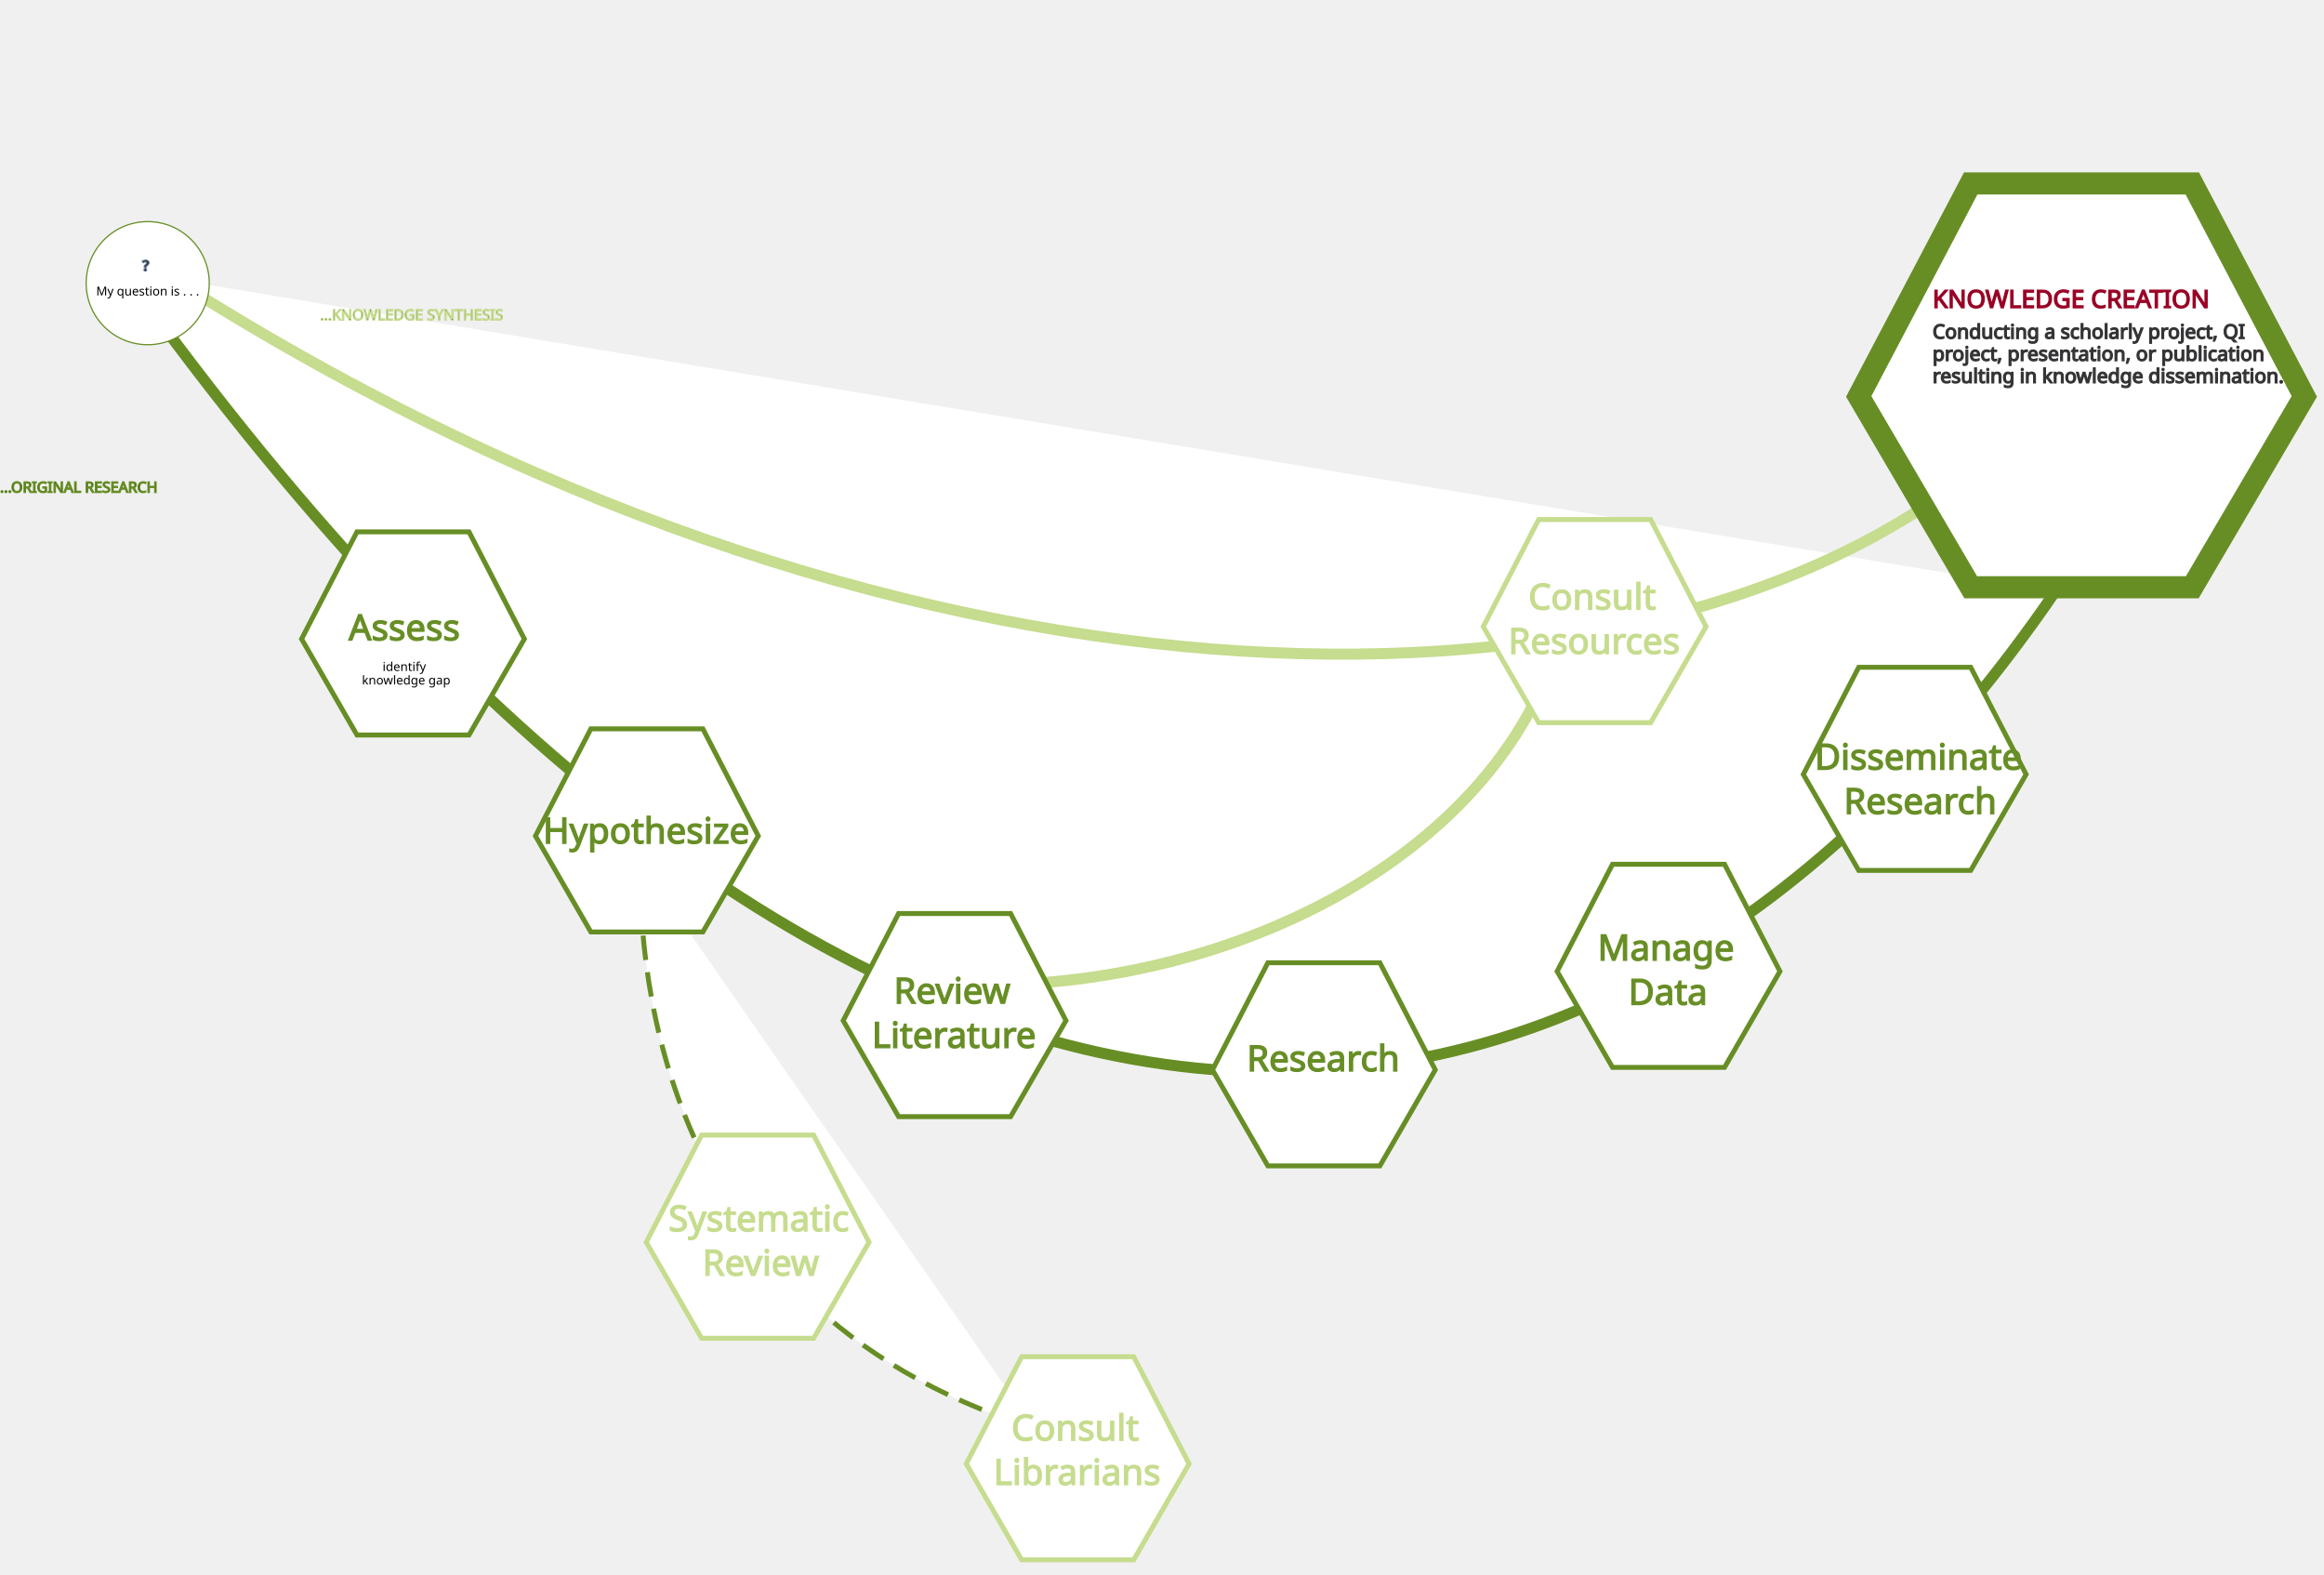
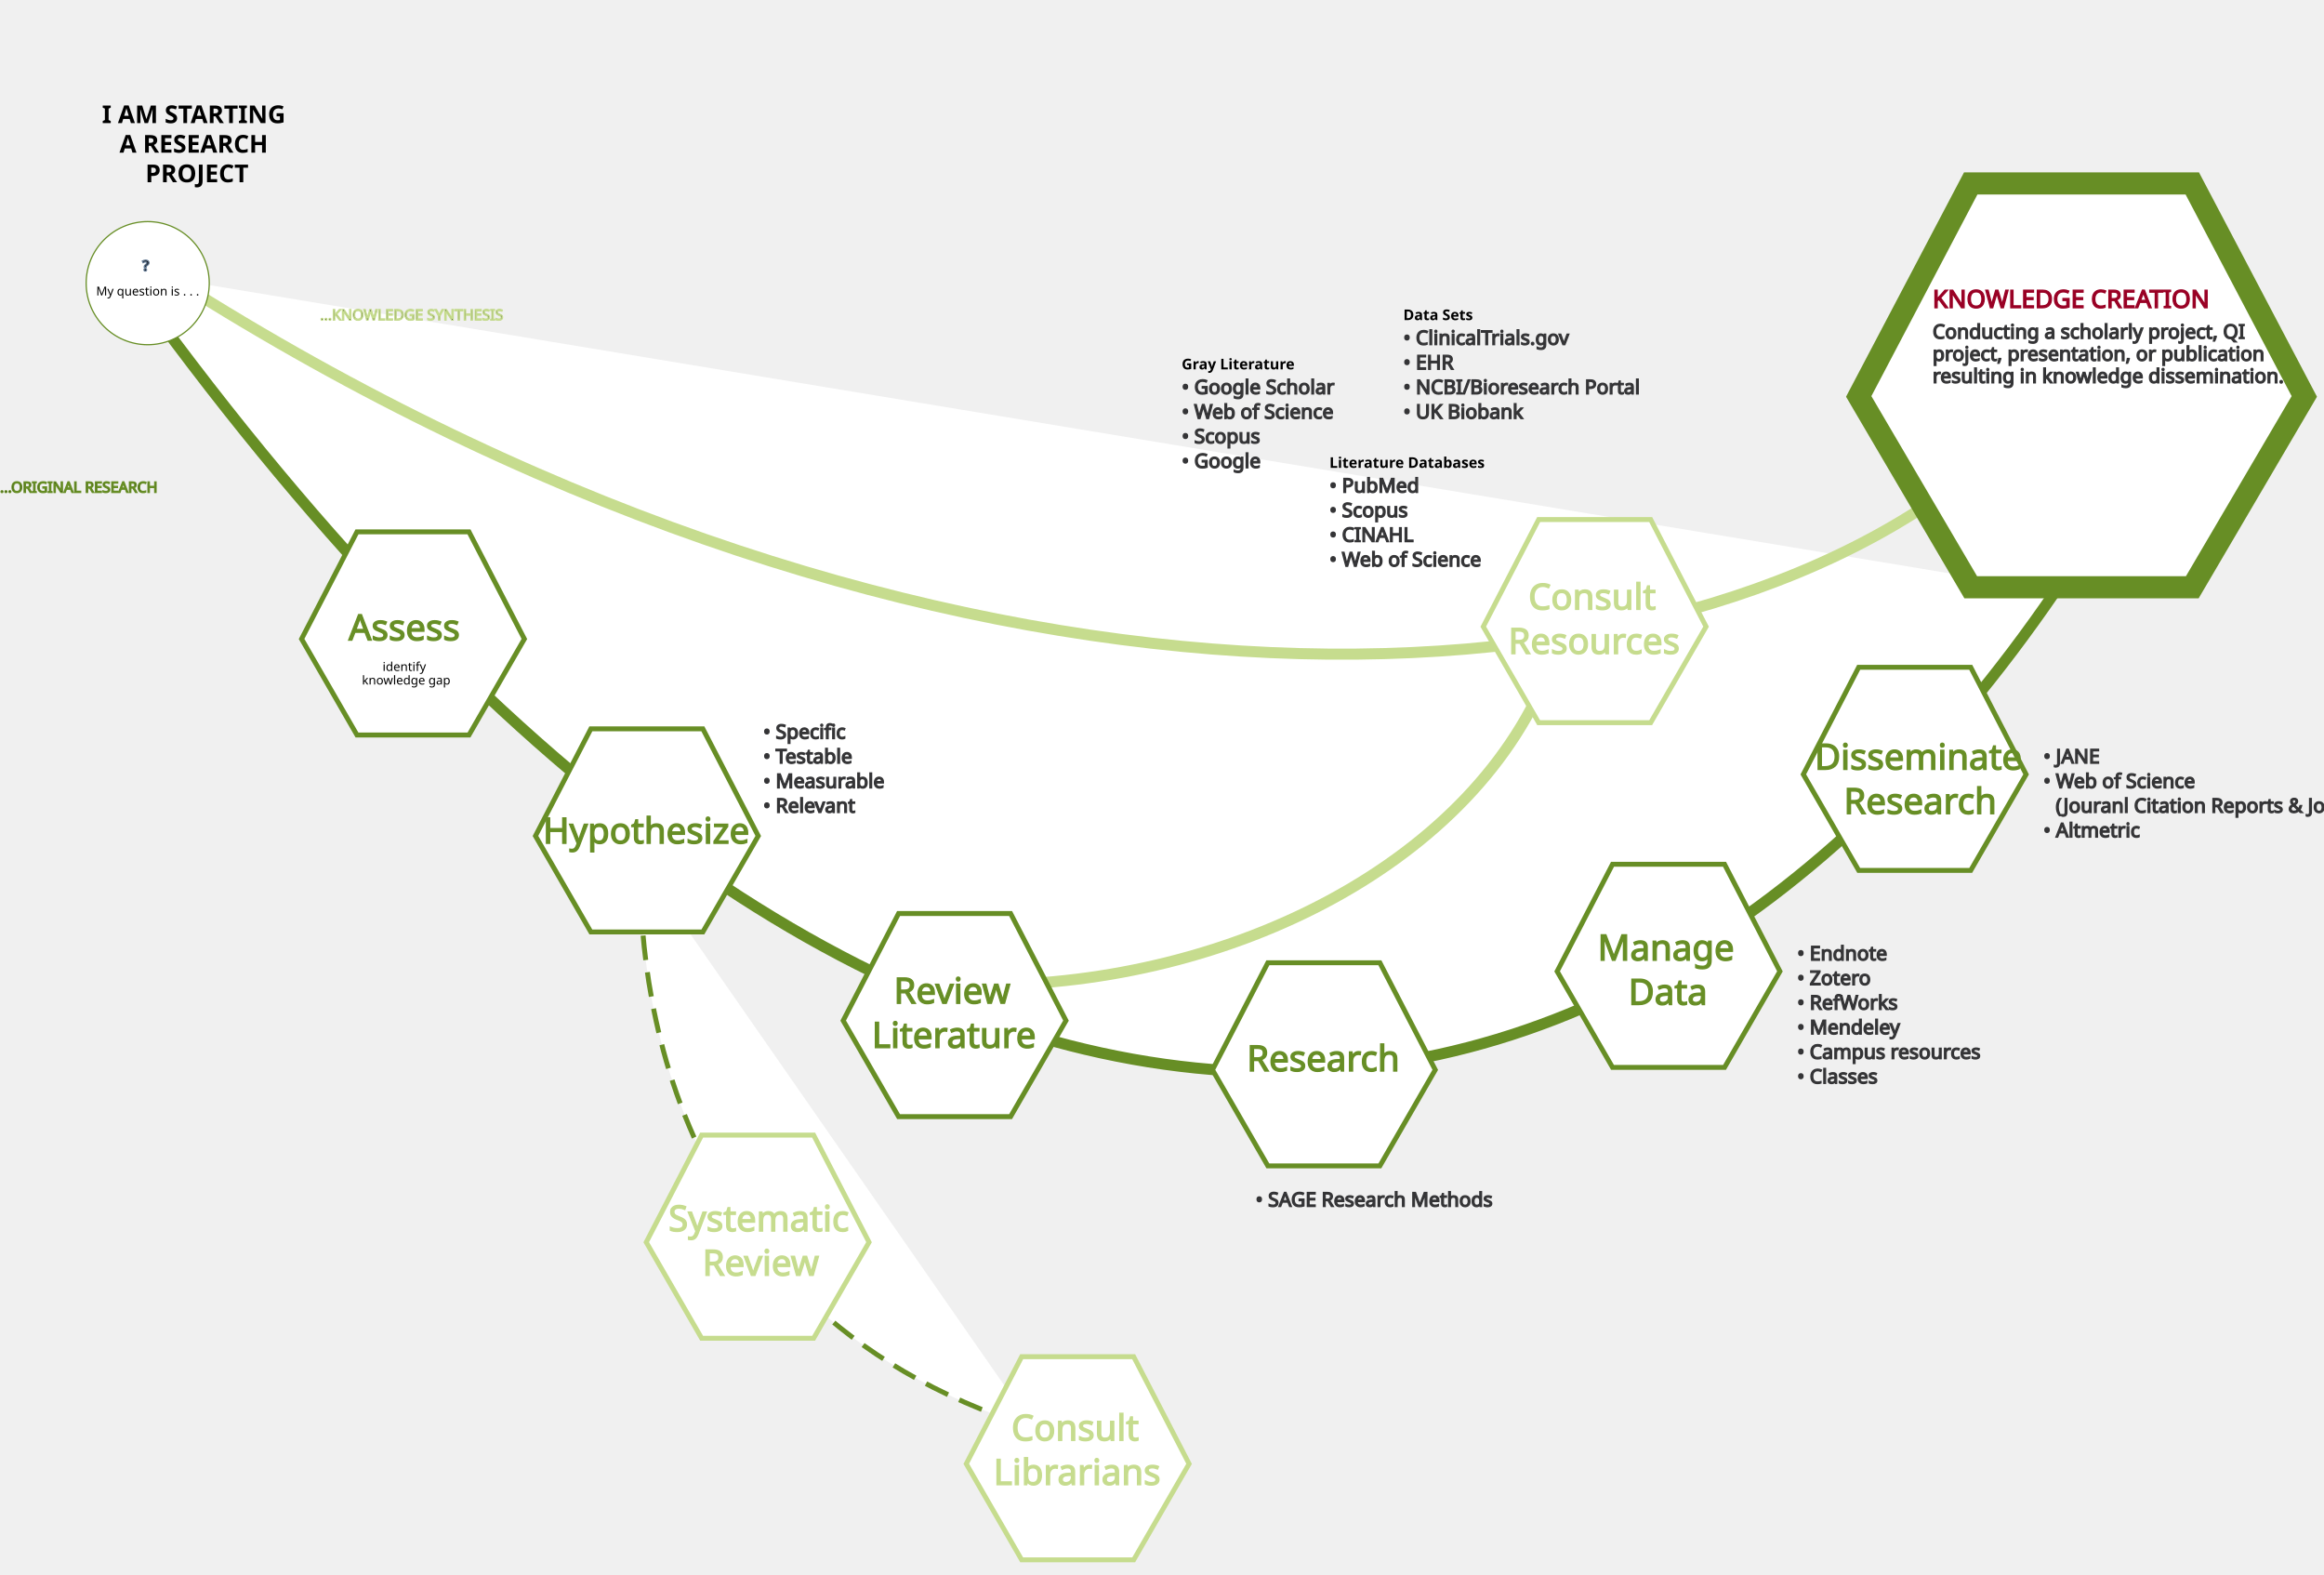
<svg xmlns="http://www.w3.org/2000/svg" xmlns:xlink="http://www.w3.org/1999/xlink" version="1.1" width="1888" height="1279">
  <defs>
    <style type="text/css">
      .south-east {stroke:rgb(103,142,37);fill:white}
      path {fill:none}
      text {font-family:sans-serif}
      .heading {font-size:20px;stroke:rgb(153,0,36);fill:rgb(153,0,36)}
      .subheading {font-size:16px;stroke:rgb(52,52,54);fill:rgb(52,52,54);font-weight:100}
    </style>
    <polygon id="smallHexagon" stroke-width="4" points="186,89 141,2 50,2 5,89 50,167 141,167" />
    <polygon id="largeHexagon" stroke-width="18" points="372,182 281,9 101,9 10,182 101,337 281,337" />
  </defs>
  <path class="south-east" stroke-width="9" d="M 100 220 c 600 840 1200 800 1570 260" />
  <text x="0" y="400" stroke="rgb(103,142,37)">...ORIGINAL RESEARCH</text>
  <path stroke="rgb(198,220,142)" stroke-width="9" d="M 100 200 c 600 400 1200 400 1480 200" />
  <text x="260" y="260" stroke="rgb(198,220,142)">...KNOWLEDGE SYNTHESIS</text>
  <path stroke="rgb(198,220,142)" stroke-width="9" d="M 800 800 c 200 0 400 -100 460 -260" />
  <path class="south-east" stroke-dasharray="20, 10" stroke-width="4" d="M 520 700 c 0 60 0 360 320 460" />
  <circle cx="120" cy="230" r="50" class="south-east" stroke-width="1" fill="white" />
  <text x="120" y="220" text-anchor="middle">
    <tspan x="120" font-weight="900" stroke="rgb(97,120,147)">?</tspan>
    <tspan x="120" dy="20" font-size="10">My question is . . .</tspan>
  </text>
+   <text x="160" y="100" text-anchor="middle" font-size="20" font-weight="900">
+     <tspan>I AM STARTING</tspan>
+     <tspan x="160" dy="24">A RESEARCH</tspan>
+     <tspan x="160" dy="24">PROJECT</tspan>
+   </text>
  <use class="south-east" xlink:href="#smallHexagon" x="240" y="430" />
  <text text-anchor="middle" x="330" y="520">
    <tspan style="font-size:29px;fill:rgb(103,142,37);stroke:rgb(103,142,37)">Assess</tspan>
    <tspan x="330" dy="25" style="font-size:10px;font-weight:100">identify</tspan>
    <tspan x="330" dy="11" style="font-size:10px;font-weight:100">knowledge gap</tspan>
  </text>
  <use class="south-east" xlink:href="#smallHexagon" x="430" y="590" />
  <text text-anchor="middle" x="525" y="685">
    <tspan style="font-size:29px;fill:rgb(103,142,37);stroke:rgb(103,142,37)">Hypothesize</tspan>
  </text>
+   <text x="620" y="600">
+     <tspan x="620" class="subheading">• Specific</tspan>
+     <tspan x="620" dy="20" class="subheading">• Testable</tspan>
+     <tspan x="620" dy="20" class="subheading">• Measurable</tspan>
+     <tspan x="620" dy="20" class="subheading">• Relevant</tspan>
+   </text>
  <use class="south-east" xlink:href="#smallHexagon" x="680" y="740" />
  <text text-anchor="middle" x="775" y="815">
    <tspan style="font-size:29px;fill:rgb(103,142,37);stroke:rgb(103,142,37)">Review</tspan>
    <tspan x="775" dy="36" style="font-size:29px;fill:rgb(103,142,37);stroke:rgb(103,142,37)">Literature</tspan>
  </text>
  <use class="south-east" xlink:href="#smallHexagon" x="980" y="780" />
  <text text-anchor="middle" x="1075" y="870">
    <tspan style="font-size:29px;fill:rgb(103,142,37);stroke:rgb(103,142,37)">Research</tspan>
  </text>
+   <text x="1020" y="980">
+     <tspan class="subheading">• SAGE Research Methods</tspan>
+   </text>
  <use class="south-east" xlink:href="#smallHexagon" x="1260" y="700" />
  <text text-anchor="middle" x="1355" y="780">
    <tspan style="font-size:29px;fill:rgb(103,142,37);stroke:rgb(103,142,37)">Manage</tspan>
    <tspan x="1355" dy="36" style="font-size:29px;fill:rgb(103,142,37);stroke:rgb(103,142,37)">Data</tspan>
  </text>
+   <text x="1460" y="780">
+     <tspan x="1460" class="subheading">• Endnote</tspan>
+     <tspan x="1460" dy="20" class="subheading">• Zotero</tspan>
+     <tspan x="1460" dy="20" class="subheading">• RefWorks</tspan>
+     <tspan x="1460" dy="20" class="subheading">• Mendeley</tspan>
+     <tspan x="1460" dy="20" class="subheading">• Campus resources</tspan>
+     <tspan x="1460" dy="20" class="subheading">• Classes</tspan>
+   </text>
  <use class="south-east" xlink:href="#smallHexagon" x="1460" y="540" />
  <text text-anchor="middle" x="1560" y="625">
    <tspan style="font-size:29px;fill:rgb(103,142,37);stroke:rgb(103,142,37)">Disseminate</tspan>
    <tspan x="1560" dy="36" style="font-size:29px;fill:rgb(103,142,37);stroke:rgb(103,142,37)">Research</tspan>
+   </text>
+   <text x="1660" y="620">
+     <tspan x="1660" class="subheading">• JANE</tspan>
+     <tspan x="1660" dy="20" class="subheading">• Web of Science</tspan>
+     <tspan x="1670" dy="20" class="subheading">(Jouranl Citation Reports &amp; Journal Match)</tspan>
+     <tspan x="1660" dy="20" class="subheading">• Altmetric</tspan>
  </text>
  <use class="south-east" xlink:href="#largeHexagon" x="1500" y="140" />
  <text x="1570" y="250">
    <tspan class="heading">KNOWLEDGE CREATION</tspan>
    <tspan class="subheading" x="1570" dy="25">Conducting a scholarly project, QI</tspan>
    <tspan class="subheading" x="1570" dy="18">project, presentation, or publication</tspan>
    <tspan class="subheading" x="1570" dy="18">resulting in knowledge dissemination.</tspan>
  </text>
  <use stroke="rgb(198,220,142)" fill="white" xlink:href="#smallHexagon" x="1200" y="420" />
  <text text-anchor="middle" x="1295" y="495">
    <tspan style="font-size:29px;fill:rgb(198,220,142);stroke:rgb(198,220,142)">Consult</tspan>
    <tspan x="1295" dy="36" style="font-size:29px;fill:rgb(198,220,142);stroke:rgb(198,220,142)">Resources</tspan>
  </text>
+   <text x="960" y="300">
+     <tspan font-weight="900">Gray Literature</tspan>
+     <tspan x="960" dy="20" class="subheading">• Google Scholar</tspan>
+     <tspan x="960" dy="20" class="subheading">• Web of Science</tspan>
+     <tspan x="960" dy="20" class="subheading">• Scopus</tspan>
+     <tspan x="960" dy="20" class="subheading">• Google</tspan>
+   </text>
+   <text x="1140" y="260">
+     <tspan font-weight="900">Data Sets</tspan>
+     <tspan x="1140" dy="20" class="subheading">• ClinicalTrials.gov</tspan>
+     <tspan x="1140" dy="20" class="subheading">• EHR</tspan>
+     <tspan x="1140" dy="20" class="subheading">• NCBI/Bioresearch Portal</tspan>
+     <tspan x="1140" dy="20" class="subheading">• UK Biobank</tspan>
+   </text>
+   <text x="1080" y="380">
+     <tspan font-weight="900">Literature Databases</tspan>
+     <tspan x="1080" dy="20" class="subheading">• PubMed</tspan>
+     <tspan x="1080" dy="20" class="subheading">• Scopus</tspan>
+     <tspan x="1080" dy="20" class="subheading">• CINAHL</tspan>
+     <tspan x="1080" dy="20" class="subheading">• Web of Science</tspan>
+   </text>
  <use stroke="rgb(198,220,142)" fill="white" xlink:href="#smallHexagon" x="520" y="920" />
  <text text-anchor="middle" x="618" y="1000">
    <tspan style="font-size:29px;fill:rgb(198,220,142);stroke:rgb(198,220,142)">Systematic</tspan>
    <tspan x="618" dy="36" style="font-size:29px;fill:rgb(198,220,142);stroke:rgb(198,220,142)">Review</tspan>
  </text>
  <use stroke="rgb(198,220,142)" fill="white" xlink:href="#smallHexagon" x="780" y="1100" />
  <text text-anchor="middle" x="875" y="1170">
    <tspan style="font-size:29px;fill:rgb(198,220,142);stroke:rgb(198,220,142)">Consult</tspan>
    <tspan x="875" dy="36" style="font-size:29px;fill:rgb(198,220,142);stroke:rgb(198,220,142)">Librarians</tspan>
  </text>
</svg>
